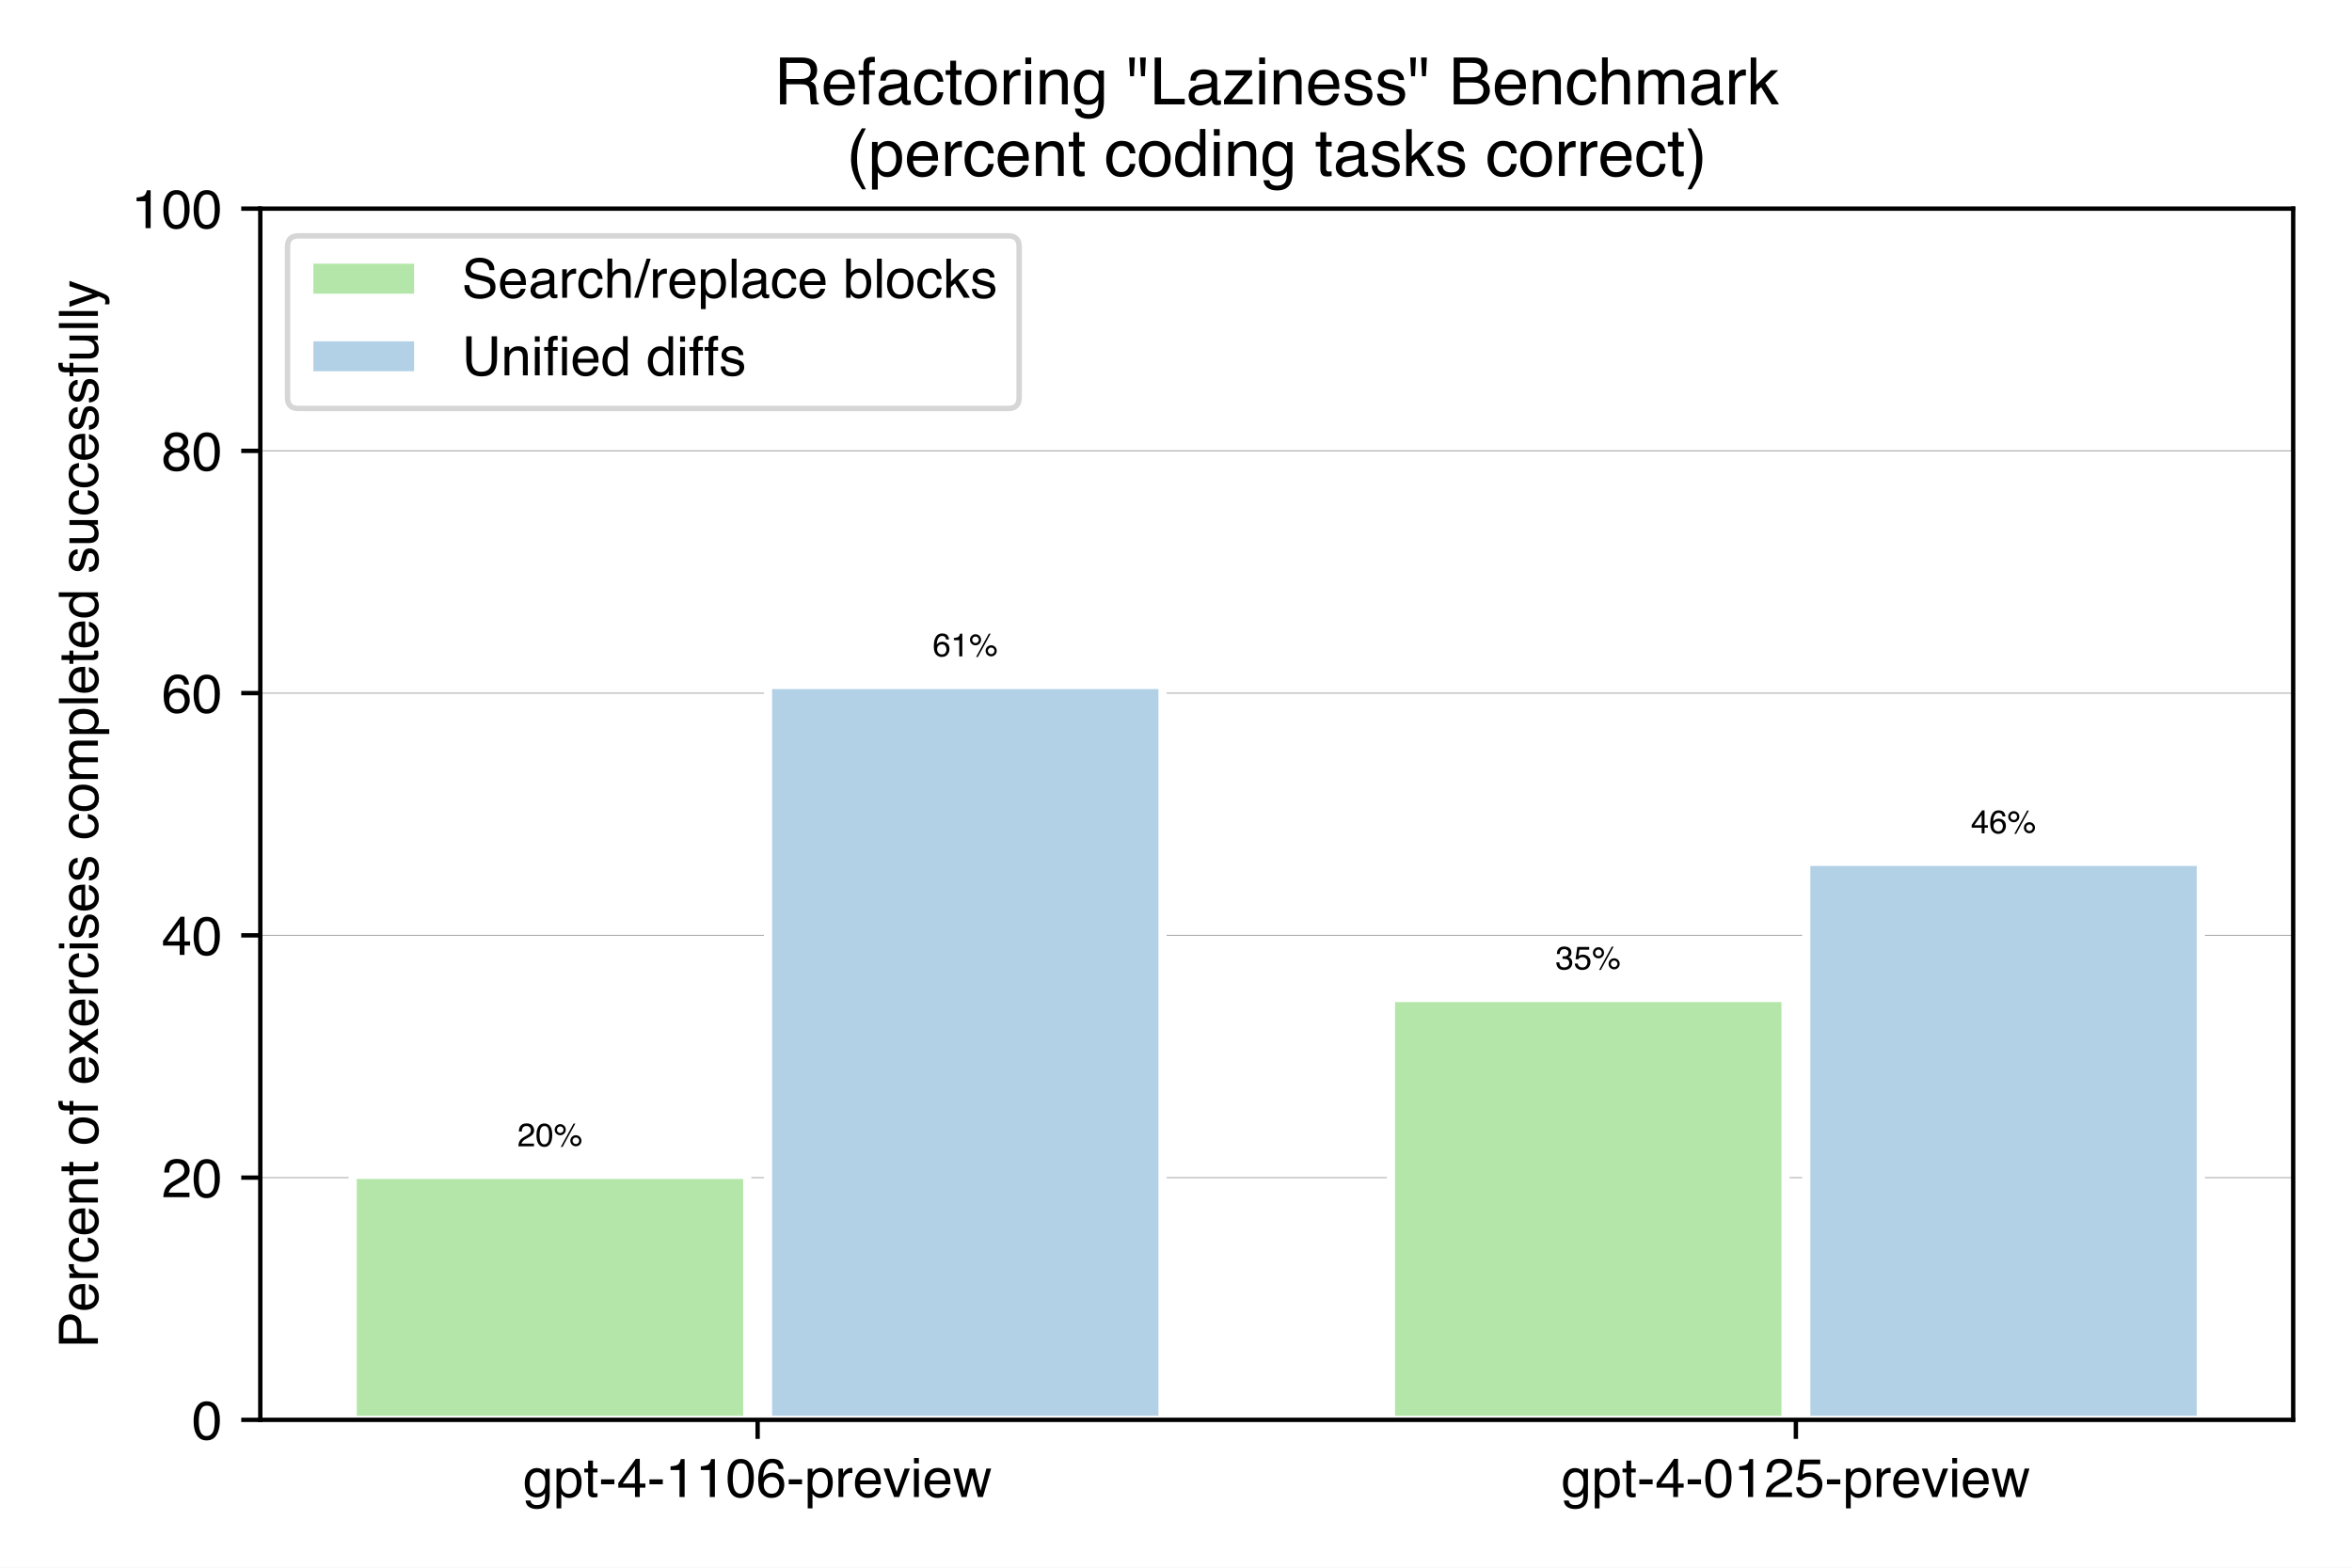
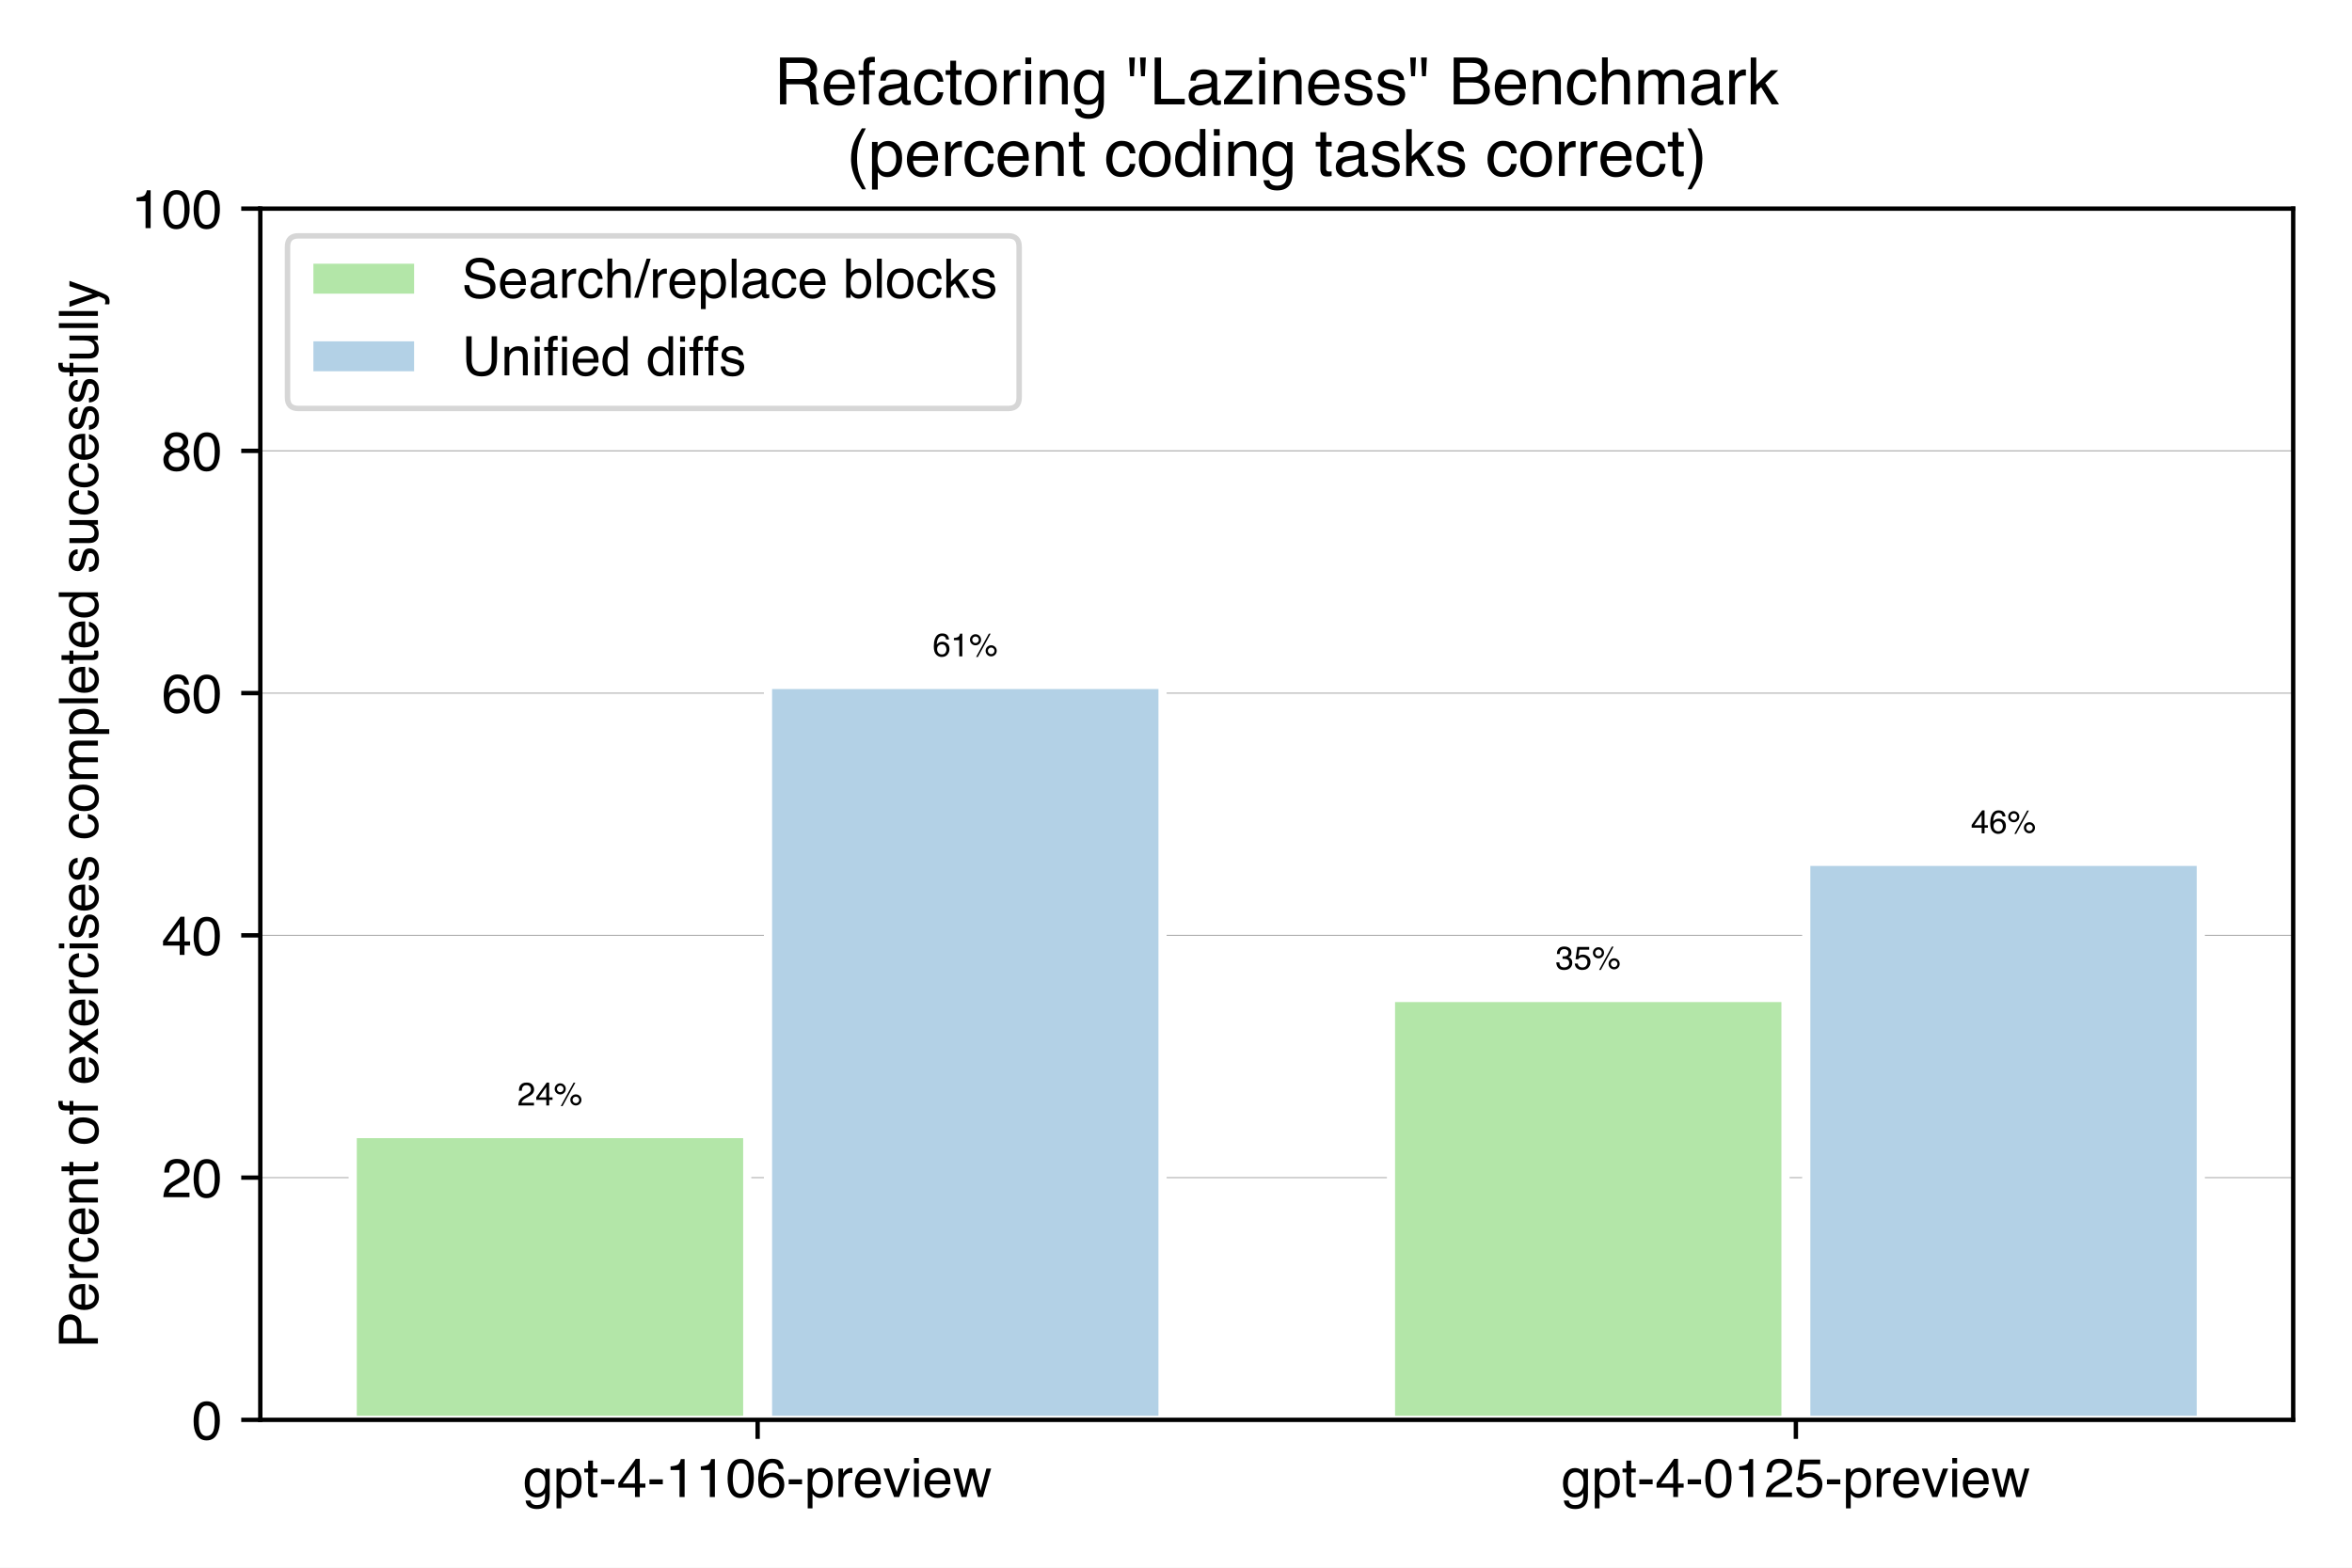
<svg xmlns="http://www.w3.org/2000/svg" xmlns:xlink="http://www.w3.org/1999/xlink" width="432pt" height="288pt" viewBox="0 0 432 288" version="1.1">
  <defs>
    <style type="text/css">*{stroke-linejoin: round; stroke-linecap: butt}</style>
  </defs>
  <g id="figure_1">
    <g id="patch_1">
      <path d="M 0 288  L 432 288  L 432 0  L 0 0  z " style="fill: #ffffff" />
    </g>
    <g id="axes_1">
      <g id="patch_2">
        <path d="M 47.81 260.84  L 421.2 260.84  L 421.2 38.328  L 47.81 38.328  z " style="fill: #ffffff" />
      </g>
      <g id="matplotlib.axis_1">
        <g id="xtick_1">
          <g id="line2d_1">
            <defs>
-               <path id="m8d48428fdd" d="M 0 0  L 0 3.5  " style="stroke: #000000; stroke-width: 0.8" />
+               <path id="m43cb5b0461" d="M 0 0  L 0 3.5  " style="stroke: #000000; stroke-width: 0.8" />
            </defs>
            <g>
-               <use xlink:href="#m8d48428fdd" x="139.155" y="260.84" style="stroke: #000000; stroke-width: 0.8" />
+               <use xlink:href="#m43cb5b0461" x="139.155" y="260.84" style="stroke: #000000; stroke-width: 0.8" />
            </g>
          </g>
          <g id="text_1">
            <g transform="translate(96.08015 275.0134) scale(0.1 -0.1)">
              <defs>
                <path id="Helvetica-67" d="M 1594 3406  Q 1988 3406 2281 3213  Q 2441 3103 2606 2894  L 2606 3316  L 3125 3316  L 3125 272  Q 3125 -366 2938 -734  Q 2588 -1416 1616 -1416  Q 1075 -1416 706 -1173  Q 338 -931 294 -416  L 866 -416  Q 906 -641 1028 -763  Q 1219 -950 1628 -950  Q 2275 -950 2475 -494  Q 2594 -225 2584 466  Q 2416 209 2178 84  Q 1941 -41 1550 -41  Q 1006 -41 598 345  Q 191 731 191 1622  Q 191 2463 602 2934  Q 1013 3406 1594 3406  z M 2606 1688  Q 2606 2309 2350 2609  Q 2094 2909 1697 2909  Q 1103 2909 884 2353  Q 769 2056 769 1575  Q 769 1009 998 714  Q 1228 419 1616 419  Q 2222 419 2469 966  Q 2606 1275 2606 1688  z M 1659 3428  L 1659 3428  z " transform="scale(0.015625)" />
                <path id="Helvetica-70" d="M 1825 378  Q 2219 378 2480 708  Q 2741 1038 2741 1694  Q 2741 2094 2625 2381  Q 2406 2934 1825 2934  Q 1241 2934 1025 2350  Q 909 2038 909 1556  Q 909 1169 1025 897  Q 1244 378 1825 378  z M 369 3331  L 916 3331  L 916 2888  Q 1084 3116 1284 3241  Q 1569 3428 1953 3428  Q 2522 3428 2919 2992  Q 3316 2556 3316 1747  Q 3316 653 2744 184  Q 2381 -113 1900 -113  Q 1522 -113 1266 53  Q 1116 147 931 375  L 931 -1334  L 369 -1334  L 369 3331  z " transform="scale(0.015625)" />
                <path id="Helvetica-74" d="M 525 4281  L 1094 4281  L 1094 3347  L 1628 3347  L 1628 2888  L 1094 2888  L 1094 703  Q 1094 528 1213 469  Q 1278 434 1431 434  Q 1472 434 1519 436  Q 1566 438 1628 444  L 1628 0  Q 1531 -28 1426 -40  Q 1322 -53 1200 -53  Q 806 -53 665 148  Q 525 350 525 672  L 525 2888  L 72 2888  L 72 3347  L 525 3347  L 525 4281  z " transform="scale(0.015625)" />
                <path id="Helvetica-2d" d="M 266 2072  L 1834 2072  L 1834 1494  L 266 1494  L 266 2072  z " transform="scale(0.015625)" />
                <path id="Helvetica-34" d="M 2116 1584  L 2116 3613  L 681 1584  L 2116 1584  z M 2125 0  L 2125 1094  L 163 1094  L 163 1644  L 2213 4488  L 2688 4488  L 2688 1584  L 3347 1584  L 3347 1094  L 2688 1094  L 2688 0  L 2125 0  z " transform="scale(0.015625)" />
                <path id="Helvetica-31" d="M 613 3169  L 613 3600  Q 1222 3659 1462 3798  Q 1703 3938 1822 4456  L 2266 4456  L 2266 0  L 1666 0  L 1666 3169  L 613 3169  z " transform="scale(0.015625)" />
                <path id="Helvetica-30" d="M 1731 4475  Q 2600 4475 2988 3759  Q 3288 3206 3288 2244  Q 3288 1331 3016 734  Q 2622 -122 1728 -122  Q 922 -122 528 578  Q 200 1163 200 2147  Q 200 2909 397 3456  Q 766 4475 1731 4475  z M 1725 391  Q 2163 391 2422 778  Q 2681 1166 2681 2222  Q 2681 2984 2493 3476  Q 2306 3969 1766 3969  Q 1269 3969 1039 3501  Q 809 3034 809 2125  Q 809 1441 956 1025  Q 1181 391 1725 391  z " transform="scale(0.015625)" />
                <path id="Helvetica-36" d="M 1872 4494  Q 2622 4494 2917 4105  Q 3213 3716 3213 3303  L 2656 3303  Q 2606 3569 2497 3719  Q 2294 4000 1881 4000  Q 1409 4000 1131 3564  Q 853 3128 822 2316  Q 1016 2600 1309 2741  Q 1578 2866 1909 2866  Q 2472 2866 2890 2506  Q 3309 2147 3309 1434  Q 3309 825 2912 354  Q 2516 -116 1781 -116  Q 1153 -116 697 361  Q 241 838 241 1966  Q 241 2800 444 3381  Q 834 4494 1872 4494  z M 1831 384  Q 2275 384 2495 682  Q 2716 981 2716 1388  Q 2716 1731 2519 2042  Q 2322 2353 1803 2353  Q 1441 2353 1167 2112  Q 894 1872 894 1388  Q 894 963 1142 673  Q 1391 384 1831 384  z " transform="scale(0.015625)" />
                <path id="Helvetica-72" d="M 428 3347  L 963 3347  L 963 2769  Q 1028 2938 1284 3180  Q 1541 3422 1875 3422  Q 1891 3422 1928 3419  Q 1966 3416 2056 3406  L 2056 2813  Q 2006 2822 1964 2825  Q 1922 2828 1872 2828  Q 1447 2828 1219 2554  Q 991 2281 991 1925  L 991 0  L 428 0  L 428 3347  z " transform="scale(0.015625)" />
                <path id="Helvetica-65" d="M 1806 3422  Q 2163 3422 2497 3255  Q 2831 3088 3006 2822  Q 3175 2569 3231 2231  Q 3281 2000 3281 1494  L 828 1494  Q 844 984 1069 676  Q 1294 369 1766 369  Q 2206 369 2469 659  Q 2619 828 2681 1050  L 3234 1050  Q 3213 866 3089 639  Q 2966 413 2813 269  Q 2556 19 2178 -69  Q 1975 -119 1719 -119  Q 1094 -119 659 336  Q 225 791 225 1609  Q 225 2416 662 2919  Q 1100 3422 1806 3422  z M 2703 1941  Q 2669 2306 2544 2525  Q 2313 2931 1772 2931  Q 1384 2931 1121 2651  Q 859 2372 844 1941  L 2703 1941  z M 1753 3428  L 1753 3428  z " transform="scale(0.015625)" />
                <path id="Helvetica-76" d="M 688 3347  L 1581 622  L 2516 3347  L 3131 3347  L 1869 0  L 1269 0  L 34 3347  L 688 3347  z " transform="scale(0.015625)" />
                <path id="Helvetica-69" d="M 413 3331  L 984 3331  L 984 0  L 413 0  L 413 3331  z M 413 4591  L 984 4591  L 984 3953  L 413 3953  L 413 4591  z " transform="scale(0.015625)" />
                <path id="Helvetica-77" d="M 672 3347  L 1316 709  L 1969 3347  L 2600 3347  L 3256 725  L 3941 3347  L 4503 3347  L 3531 0  L 2947 0  L 2266 2591  L 1606 0  L 1022 0  L 56 3347  L 672 3347  z " transform="scale(0.015625)" />
              </defs>
              <use xlink:href="#Helvetica-67" />
              <use xlink:href="#Helvetica-70" x="55.615" />
              <use xlink:href="#Helvetica-74" x="111.23" />
              <use xlink:href="#Helvetica-2d" x="139.014" />
              <use xlink:href="#Helvetica-34" x="172.314" />
              <use xlink:href="#Helvetica-2d" x="227.93" />
              <use xlink:href="#Helvetica-31" x="261.23" />
              <use xlink:href="#Helvetica-31" x="316.846" />
              <use xlink:href="#Helvetica-30" x="372.461" />
              <use xlink:href="#Helvetica-36" x="428.076" />
              <use xlink:href="#Helvetica-2d" x="483.691" />
              <use xlink:href="#Helvetica-70" x="516.992" />
              <use xlink:href="#Helvetica-72" x="572.607" />
              <use xlink:href="#Helvetica-65" x="605.908" />
              <use xlink:href="#Helvetica-76" x="661.523" />
              <use xlink:href="#Helvetica-69" x="711.523" />
              <use xlink:href="#Helvetica-65" x="733.74" />
              <use xlink:href="#Helvetica-77" x="789.355" />
            </g>
          </g>
        </g>
        <g id="xtick_2">
          <g id="line2d_2">
            <g>
-               <use xlink:href="#m8d48428fdd" x="329.855" y="260.84" style="stroke: #000000; stroke-width: 0.8" />
+               <use xlink:href="#m43cb5b0461" x="329.855" y="260.84" style="stroke: #000000; stroke-width: 0.8" />
            </g>
          </g>
          <g id="text_2">
            <g transform="translate(286.7798 275.0134) scale(0.1 -0.1)">
              <defs>
                <path id="Helvetica-32" d="M 200 0  Q 231 578 439 1006  Q 647 1434 1250 1784  L 1850 2131  Q 2253 2366 2416 2531  Q 2672 2791 2672 3125  Q 2672 3516 2437 3745  Q 2203 3975 1813 3975  Q 1234 3975 1013 3538  Q 894 3303 881 2888  L 309 2888  Q 319 3472 525 3841  Q 891 4491 1816 4491  Q 2584 4491 2939 4075  Q 3294 3659 3294 3150  Q 3294 2613 2916 2231  Q 2697 2009 2131 1694  L 1703 1456  Q 1397 1288 1222 1134  Q 909 863 828 531  L 3272 531  L 3272 0  L 200 0  z " transform="scale(0.015625)" />
                <path id="Helvetica-35" d="M 791 1141  Q 847 659 1238 475  Q 1438 381 1700 381  Q 2200 381 2440 700  Q 2681 1019 2681 1406  Q 2681 1875 2395 2131  Q 2109 2388 1709 2388  Q 1419 2388 1211 2275  Q 1003 2163 856 1963  L 369 1991  L 709 4400  L 3034 4400  L 3034 3856  L 1131 3856  L 941 2613  Q 1097 2731 1238 2791  Q 1488 2894 1816 2894  Q 2431 2894 2859 2497  Q 3288 2100 3288 1491  Q 3288 856 2895 371  Q 2503 -113 1644 -113  Q 1097 -113 676 195  Q 256 503 206 1141  L 791 1141  z " transform="scale(0.015625)" />
              </defs>
              <use xlink:href="#Helvetica-67" />
              <use xlink:href="#Helvetica-70" x="55.615" />
              <use xlink:href="#Helvetica-74" x="111.23" />
              <use xlink:href="#Helvetica-2d" x="139.014" />
              <use xlink:href="#Helvetica-34" x="172.314" />
              <use xlink:href="#Helvetica-2d" x="227.93" />
              <use xlink:href="#Helvetica-30" x="261.23" />
              <use xlink:href="#Helvetica-31" x="316.846" />
              <use xlink:href="#Helvetica-32" x="372.461" />
              <use xlink:href="#Helvetica-35" x="428.076" />
              <use xlink:href="#Helvetica-2d" x="483.691" />
              <use xlink:href="#Helvetica-70" x="516.992" />
              <use xlink:href="#Helvetica-72" x="572.607" />
              <use xlink:href="#Helvetica-65" x="605.908" />
              <use xlink:href="#Helvetica-76" x="661.523" />
              <use xlink:href="#Helvetica-69" x="711.523" />
              <use xlink:href="#Helvetica-65" x="733.74" />
              <use xlink:href="#Helvetica-77" x="789.355" />
            </g>
          </g>
        </g>
      </g>
      <g id="matplotlib.axis_2">
        <g id="ytick_1">
          <g id="line2d_3">
-             <path d="M 47.81 260.84  L 421.2 260.84  " clip-path="url(#p9305c3f243)" style="fill: none; stroke: #b0b0b0; stroke-width: 0.2; stroke-linecap: square" />
+             <path d="M 47.81 260.84  L 421.2 260.84  " clip-path="url(#p49585f7fec)" style="fill: none; stroke: #b0b0b0; stroke-width: 0.2; stroke-linecap: square" />
          </g>
          <g id="line2d_4">
            <defs>
-               <path id="m44078aeac9" d="M 0 0  L -3.5 0  " style="stroke: #000000; stroke-width: 0.8" />
+               <path id="m2564d01116" d="M 0 0  L -3.5 0  " style="stroke: #000000; stroke-width: 0.8" />
            </defs>
            <g>
-               <use xlink:href="#m44078aeac9" x="47.81" y="260.84" style="stroke: #000000; stroke-width: 0.8" />
+               <use xlink:href="#m2564d01116" x="47.81" y="260.84" style="stroke: #000000; stroke-width: 0.8" />
            </g>
          </g>
          <g id="text_3">
            <g transform="translate(35.24906 264.4267) scale(0.1 -0.1)">
              <use xlink:href="#Helvetica-30" />
            </g>
          </g>
        </g>
        <g id="ytick_2">
          <g id="line2d_5">
-             <path d="M 47.81 216.338  L 421.2 216.338  " clip-path="url(#p9305c3f243)" style="fill: none; stroke: #b0b0b0; stroke-width: 0.2; stroke-linecap: square" />
+             <path d="M 47.81 216.338  L 421.2 216.338  " clip-path="url(#p49585f7fec)" style="fill: none; stroke: #b0b0b0; stroke-width: 0.2; stroke-linecap: square" />
          </g>
          <g id="line2d_6">
            <g>
-               <use xlink:href="#m44078aeac9" x="47.81" y="216.338" style="stroke: #000000; stroke-width: 0.8" />
+               <use xlink:href="#m2564d01116" x="47.81" y="216.338" style="stroke: #000000; stroke-width: 0.8" />
            </g>
          </g>
          <g id="text_4">
            <g transform="translate(29.68812 219.9243) scale(0.1 -0.1)">
              <use xlink:href="#Helvetica-32" />
              <use xlink:href="#Helvetica-30" x="55.615" />
            </g>
          </g>
        </g>
        <g id="ytick_3">
          <g id="line2d_7">
-             <path d="M 47.81 171.835  L 421.2 171.835  " clip-path="url(#p9305c3f243)" style="fill: none; stroke: #b0b0b0; stroke-width: 0.2; stroke-linecap: square" />
+             <path d="M 47.81 171.835  L 421.2 171.835  " clip-path="url(#p49585f7fec)" style="fill: none; stroke: #b0b0b0; stroke-width: 0.2; stroke-linecap: square" />
          </g>
          <g id="line2d_8">
            <g>
-               <use xlink:href="#m44078aeac9" x="47.81" y="171.835" style="stroke: #000000; stroke-width: 0.8" />
+               <use xlink:href="#m2564d01116" x="47.81" y="171.835" style="stroke: #000000; stroke-width: 0.8" />
            </g>
          </g>
          <g id="text_5">
            <g transform="translate(29.68812 175.4219) scale(0.1 -0.1)">
              <use xlink:href="#Helvetica-34" />
              <use xlink:href="#Helvetica-30" x="55.615" />
            </g>
          </g>
        </g>
        <g id="ytick_4">
          <g id="line2d_9">
-             <path d="M 47.81 127.333  L 421.2 127.333  " clip-path="url(#p9305c3f243)" style="fill: none; stroke: #b0b0b0; stroke-width: 0.2; stroke-linecap: square" />
+             <path d="M 47.81 127.333  L 421.2 127.333  " clip-path="url(#p49585f7fec)" style="fill: none; stroke: #b0b0b0; stroke-width: 0.2; stroke-linecap: square" />
          </g>
          <g id="line2d_10">
            <g>
-               <use xlink:href="#m44078aeac9" x="47.81" y="127.333" style="stroke: #000000; stroke-width: 0.8" />
+               <use xlink:href="#m2564d01116" x="47.81" y="127.333" style="stroke: #000000; stroke-width: 0.8" />
            </g>
          </g>
          <g id="text_6">
            <g transform="translate(29.68812 130.9195) scale(0.1 -0.1)">
              <use xlink:href="#Helvetica-36" />
              <use xlink:href="#Helvetica-30" x="55.615" />
            </g>
          </g>
        </g>
        <g id="ytick_5">
          <g id="line2d_11">
-             <path d="M 47.81 82.83  L 421.2 82.83  " clip-path="url(#p9305c3f243)" style="fill: none; stroke: #b0b0b0; stroke-width: 0.2; stroke-linecap: square" />
+             <path d="M 47.81 82.83  L 421.2 82.83  " clip-path="url(#p49585f7fec)" style="fill: none; stroke: #b0b0b0; stroke-width: 0.2; stroke-linecap: square" />
          </g>
          <g id="line2d_12">
            <g>
-               <use xlink:href="#m44078aeac9" x="47.81" y="82.83" style="stroke: #000000; stroke-width: 0.8" />
+               <use xlink:href="#m2564d01116" x="47.81" y="82.83" style="stroke: #000000; stroke-width: 0.8" />
            </g>
          </g>
          <g id="text_7">
            <g transform="translate(29.68812 86.41712) scale(0.1 -0.1)">
              <defs>
                <path id="Helvetica-38" d="M 1741 2600  Q 2113 2600 2322 2808  Q 2531 3016 2531 3303  Q 2531 3553 2331 3762  Q 2131 3972 1722 3972  Q 1316 3972 1134 3762  Q 953 3553 953 3272  Q 953 2956 1187 2778  Q 1422 2600 1741 2600  z M 1775 384  Q 2166 384 2423 595  Q 2681 806 2681 1225  Q 2681 1659 2415 1884  Q 2150 2109 1734 2109  Q 1331 2109 1076 1879  Q 822 1650 822 1244  Q 822 894 1055 639  Q 1288 384 1775 384  z M 975 2384  Q 741 2484 609 2619  Q 363 2869 363 3269  Q 363 3769 725 4128  Q 1088 4488 1753 4488  Q 2397 4488 2762 4148  Q 3128 3809 3128 3356  Q 3128 2938 2916 2678  Q 2797 2531 2547 2391  Q 2825 2263 2984 2097  Q 3281 1784 3281 1284  Q 3281 694 2884 283  Q 2488 -128 1763 -128  Q 1109 -128 657 226  Q 206 581 206 1256  Q 206 1653 400 1942  Q 594 2231 975 2384  z " transform="scale(0.015625)" />
              </defs>
              <use xlink:href="#Helvetica-38" />
              <use xlink:href="#Helvetica-30" x="55.615" />
            </g>
          </g>
        </g>
        <g id="ytick_6">
          <g id="line2d_13">
-             <path d="M 47.81 38.328  L 421.2 38.328  " clip-path="url(#p9305c3f243)" style="fill: none; stroke: #b0b0b0; stroke-width: 0.2; stroke-linecap: square" />
+             <path d="M 47.81 38.328  L 421.2 38.328  " clip-path="url(#p49585f7fec)" style="fill: none; stroke: #b0b0b0; stroke-width: 0.2; stroke-linecap: square" />
          </g>
          <g id="line2d_14">
            <g>
-               <use xlink:href="#m44078aeac9" x="47.81" y="38.328" style="stroke: #000000; stroke-width: 0.8" />
+               <use xlink:href="#m2564d01116" x="47.81" y="38.328" style="stroke: #000000; stroke-width: 0.8" />
            </g>
          </g>
          <g id="text_8">
            <g transform="translate(24.12719 41.91472) scale(0.1 -0.1)">
              <use xlink:href="#Helvetica-31" />
              <use xlink:href="#Helvetica-30" x="55.615" />
              <use xlink:href="#Helvetica-30" x="111.23" />
            </g>
          </g>
        </g>
        <g id="text_9">
          <g transform="translate(17.98344 247.677) rotate(-90) scale(0.1 -0.1)">
            <defs>
              <path id="Helvetica-50" d="M 547 4591  L 2613 4591  Q 3225 4591 3600 4245  Q 3975 3900 3975 3275  Q 3975 2738 3640 2339  Q 3306 1941 2613 1941  L 1169 1941  L 1169 0  L 547 0  L 547 4591  z M 3347 3272  Q 3347 3778 2972 3959  Q 2766 4056 2406 4056  L 1169 4056  L 1169 2466  L 2406 2466  Q 2825 2466 3086 2644  Q 3347 2822 3347 3272  z " transform="scale(0.015625)" />
              <path id="Helvetica-63" d="M 1703 3444  Q 2269 3444 2623 3169  Q 2978 2894 3050 2222  L 2503 2222  Q 2453 2531 2275 2736  Q 2097 2941 1703 2941  Q 1166 2941 934 2416  Q 784 2075 784 1575  Q 784 1072 996 728  Q 1209 384 1666 384  Q 2016 384 2220 598  Q 2425 813 2503 1184  L 3050 1184  Q 2956 519 2581 211  Q 2206 -97 1622 -97  Q 966 -97 575 383  Q 184 863 184 1581  Q 184 2463 612 2953  Q 1041 3444 1703 3444  z M 1616 3428  L 1616 3428  z " transform="scale(0.015625)" />
              <path id="Helvetica-6e" d="M 413 3347  L 947 3347  L 947 2872  Q 1184 3166 1450 3294  Q 1716 3422 2041 3422  Q 2753 3422 3003 2925  Q 3141 2653 3141 2147  L 3141 0  L 2569 0  L 2569 2109  Q 2569 2416 2478 2603  Q 2328 2916 1934 2916  Q 1734 2916 1606 2875  Q 1375 2806 1200 2600  Q 1059 2434 1017 2257  Q 975 2081 975 1753  L 975 0  L 413 0  L 413 3347  z M 1734 3428  L 1734 3428  z " transform="scale(0.015625)" />
              <path id="Helvetica-20" transform="scale(0.015625)" />
              <path id="Helvetica-6f" d="M 1741 363  Q 2300 363 2508 786  Q 2716 1209 2716 1728  Q 2716 2197 2566 2491  Q 2328 2953 1747 2953  Q 1231 2953 997 2559  Q 763 2166 763 1609  Q 763 1075 997 719  Q 1231 363 1741 363  z M 1763 3444  Q 2409 3444 2856 3012  Q 3303 2581 3303 1744  Q 3303 934 2909 406  Q 2516 -122 1688 -122  Q 997 -122 590 345  Q 184 813 184 1600  Q 184 2444 612 2944  Q 1041 3444 1763 3444  z M 1744 3428  L 1744 3428  z " transform="scale(0.015625)" />
              <path id="Helvetica-66" d="M 553 3856  Q 566 4206 675 4369  Q 872 4656 1434 4656  Q 1488 4656 1544 4653  Q 1600 4650 1672 4644  L 1672 4131  Q 1584 4138 1545 4139  Q 1506 4141 1472 4141  Q 1216 4141 1166 4008  Q 1116 3875 1116 3331  L 1672 3331  L 1672 2888  L 1109 2888  L 1109 0  L 553 0  L 553 2888  L 88 2888  L 88 3331  L 553 3331  L 553 3856  z " transform="scale(0.015625)" />
              <path id="Helvetica-78" d="M 94 3347  L 822 3347  L 1591 2169  L 2369 3347  L 3053 3331  L 1925 1716  L 3103 0  L 2384 0  L 1553 1256  L 747 0  L 34 0  L 1213 1716  L 94 3347  z " transform="scale(0.015625)" />
              <path id="Helvetica-73" d="M 747 1050  Q 772 769 888 619  Q 1100 347 1625 347  Q 1938 347 2175 483  Q 2413 619 2413 903  Q 2413 1119 2222 1231  Q 2100 1300 1741 1391  L 1294 1503  Q 866 1609 663 1741  Q 300 1969 300 2372  Q 300 2847 642 3140  Q 984 3434 1563 3434  Q 2319 3434 2653 2991  Q 2863 2709 2856 2384  L 2325 2384  Q 2309 2575 2191 2731  Q 1997 2953 1519 2953  Q 1200 2953 1036 2831  Q 872 2709 872 2509  Q 872 2291 1088 2159  Q 1213 2081 1456 2022  L 1828 1931  Q 2434 1784 2641 1647  Q 2969 1431 2969 969  Q 2969 522 2630 197  Q 2291 -128 1597 -128  Q 850 -128 539 211  Q 228 550 206 1050  L 747 1050  z M 1578 3428  L 1578 3428  z " transform="scale(0.015625)" />
              <path id="Helvetica-6d" d="M 413 3347  L 969 3347  L 969 2872  Q 1169 3119 1331 3231  Q 1609 3422 1963 3422  Q 2363 3422 2606 3225  Q 2744 3113 2856 2894  Q 3044 3163 3297 3292  Q 3550 3422 3866 3422  Q 4541 3422 4784 2934  Q 4916 2672 4916 2228  L 4916 0  L 4331 0  L 4331 2325  Q 4331 2659 4164 2784  Q 3997 2909 3756 2909  Q 3425 2909 3186 2687  Q 2947 2466 2947 1947  L 2947 0  L 2375 0  L 2375 2184  Q 2375 2525 2294 2681  Q 2166 2916 1816 2916  Q 1497 2916 1236 2669  Q 975 2422 975 1775  L 975 0  L 413 0  L 413 3347  z " transform="scale(0.015625)" />
              <path id="Helvetica-6c" d="M 428 4591  L 991 4591  L 991 0  L 428 0  L 428 4591  z " transform="scale(0.015625)" />
              <path id="Helvetica-64" d="M 769 1634  Q 769 1097 997 734  Q 1225 372 1728 372  Q 2119 372 2370 708  Q 2622 1044 2622 1672  Q 2622 2306 2362 2611  Q 2103 2916 1722 2916  Q 1297 2916 1033 2591  Q 769 2266 769 1634  z M 1616 3406  Q 2000 3406 2259 3244  Q 2409 3150 2600 2916  L 2600 4606  L 3141 4606  L 3141 0  L 2634 0  L 2634 466  Q 2438 156 2169 18  Q 1900 -119 1553 -119  Q 994 -119 584 351  Q 175 822 175 1603  Q 175 2334 548 2870  Q 922 3406 1616 3406  z " transform="scale(0.015625)" />
              <path id="Helvetica-75" d="M 975 3347  L 975 1125  Q 975 869 1056 706  Q 1206 406 1616 406  Q 2203 406 2416 931  Q 2531 1213 2531 1703  L 2531 3347  L 3094 3347  L 3094 0  L 2563 0  L 2569 494  Q 2459 303 2297 172  Q 1975 -91 1516 -91  Q 800 -91 541 388  Q 400 644 400 1072  L 400 3347  L 975 3347  z M 1747 3428  L 1747 3428  z " transform="scale(0.015625)" />
              <path id="Helvetica-79" d="M 2503 3347  L 3125 3347  Q 3006 3025 2597 1878  Q 2291 1016 2084 472  Q 1597 -809 1397 -1090  Q 1197 -1372 709 -1372  Q 591 -1372 527 -1362  Q 463 -1353 369 -1328  L 369 -816  Q 516 -856 581 -865  Q 647 -875 697 -875  Q 853 -875 926 -823  Q 1000 -772 1050 -697  Q 1066 -672 1162 -440  Q 1259 -209 1303 -97  L 66 3347  L 703 3347  L 1600 622  L 2503 3347  z M 1597 3428  L 1597 3428  z " transform="scale(0.015625)" />
            </defs>
            <use xlink:href="#Helvetica-50" />
            <use xlink:href="#Helvetica-65" x="66.699" />
            <use xlink:href="#Helvetica-72" x="122.314" />
            <use xlink:href="#Helvetica-63" x="155.615" />
            <use xlink:href="#Helvetica-65" x="205.615" />
            <use xlink:href="#Helvetica-6e" x="261.23" />
            <use xlink:href="#Helvetica-74" x="316.846" />
            <use xlink:href="#Helvetica-20" x="344.629" />
            <use xlink:href="#Helvetica-6f" x="372.412" />
            <use xlink:href="#Helvetica-66" x="428.027" />
            <use xlink:href="#Helvetica-20" x="455.811" />
            <use xlink:href="#Helvetica-65" x="483.594" />
            <use xlink:href="#Helvetica-78" x="539.209" />
            <use xlink:href="#Helvetica-65" x="589.209" />
            <use xlink:href="#Helvetica-72" x="644.824" />
            <use xlink:href="#Helvetica-63" x="678.125" />
            <use xlink:href="#Helvetica-69" x="728.125" />
            <use xlink:href="#Helvetica-73" x="750.342" />
            <use xlink:href="#Helvetica-65" x="800.342" />
            <use xlink:href="#Helvetica-73" x="855.957" />
            <use xlink:href="#Helvetica-20" x="905.957" />
            <use xlink:href="#Helvetica-63" x="933.74" />
            <use xlink:href="#Helvetica-6f" x="983.74" />
            <use xlink:href="#Helvetica-6d" x="1039.355" />
            <use xlink:href="#Helvetica-70" x="1122.656" />
            <use xlink:href="#Helvetica-6c" x="1178.271" />
            <use xlink:href="#Helvetica-65" x="1200.488" />
            <use xlink:href="#Helvetica-74" x="1256.104" />
            <use xlink:href="#Helvetica-65" x="1283.887" />
            <use xlink:href="#Helvetica-64" x="1339.502" />
            <use xlink:href="#Helvetica-20" x="1395.117" />
            <use xlink:href="#Helvetica-73" x="1422.9" />
            <use xlink:href="#Helvetica-75" x="1472.9" />
            <use xlink:href="#Helvetica-63" x="1528.516" />
            <use xlink:href="#Helvetica-63" x="1578.516" />
            <use xlink:href="#Helvetica-65" x="1628.516" />
            <use xlink:href="#Helvetica-73" x="1684.131" />
            <use xlink:href="#Helvetica-73" x="1734.131" />
            <use xlink:href="#Helvetica-66" x="1784.131" />
            <use xlink:href="#Helvetica-75" x="1811.914" />
            <use xlink:href="#Helvetica-6c" x="1867.529" />
            <use xlink:href="#Helvetica-6c" x="1889.746" />
            <use xlink:href="#Helvetica-79" x="1911.963" />
          </g>
        </g>
      </g>
      <g id="patch_3">
-         <path d="M 64.782 260.84  L 137.248 260.84  L 137.248 215.838  L 64.782 215.838  z " clip-path="url(#p9305c3f243)" style="fill: #b3e6a8; stroke: #ffffff; stroke-width: 1.5; stroke-linejoin: miter" />
+         <path d="M 64.782 260.84  L 137.248 260.84  L 137.248 208.337  L 64.782 208.337  z " clip-path="url(#p49585f7fec)" style="fill: #b3e6a8; stroke: #ffffff; stroke-width: 1.5; stroke-linejoin: miter" />
      </g>
      <g id="patch_4">
-         <path d="M 255.482 260.84  L 327.948 260.84  L 327.948 183.336  L 255.482 183.336  z " clip-path="url(#p9305c3f243)" style="fill: #b3e6a8; stroke: #ffffff; stroke-width: 1.5; stroke-linejoin: miter" />
+         <path d="M 255.482 260.84  L 327.948 260.84  L 327.948 183.336  L 255.482 183.336  z " clip-path="url(#p49585f7fec)" style="fill: #b3e6a8; stroke: #ffffff; stroke-width: 1.5; stroke-linejoin: miter" />
      </g>
      <g id="patch_5">
-         <path d="M 141.062 260.84  L 213.528 260.84  L 213.528 125.833  L 141.062 125.833  z " clip-path="url(#p9305c3f243)" style="fill: #b3d1e6; stroke: #ffffff; stroke-width: 1.5; stroke-linejoin: miter" />
+         <path d="M 141.062 260.84  L 213.528 260.84  L 213.528 125.833  L 141.062 125.833  z " clip-path="url(#p49585f7fec)" style="fill: #b3d1e6; stroke: #ffffff; stroke-width: 1.5; stroke-linejoin: miter" />
      </g>
      <g id="patch_6">
-         <path d="M 331.762 260.84  L 404.228 260.84  L 404.228 158.334  L 331.762 158.334  z " clip-path="url(#p9305c3f243)" style="fill: #b3d1e6; stroke: #ffffff; stroke-width: 1.5; stroke-linejoin: miter" />
+         <path d="M 331.762 260.84  L 404.228 260.84  L 404.228 158.334  L 331.762 158.334  z " clip-path="url(#p49585f7fec)" style="fill: #b3d1e6; stroke: #ffffff; stroke-width: 1.5; stroke-linejoin: miter" />
      </g>
      <g id="patch_7">
        <path d="M 47.81 260.84  L 47.81 38.328  " style="fill: none; stroke: #000000; stroke-width: 0.8; stroke-linejoin: miter; stroke-linecap: square" />
      </g>
      <g id="patch_8">
        <path d="M 421.2 260.84  L 421.2 38.328  " style="fill: none; stroke: #000000; stroke-width: 0.8; stroke-linejoin: miter; stroke-linecap: square" />
      </g>
      <g id="patch_9">
        <path d="M 47.81 260.84  L 421.2 260.84  " style="fill: none; stroke: #000000; stroke-width: 0.8; stroke-linejoin: miter; stroke-linecap: square" />
      </g>
      <g id="patch_10">
        <path d="M 47.81 38.328  L 421.2 38.328  " style="fill: none; stroke: #000000; stroke-width: 0.8; stroke-linejoin: miter; stroke-linecap: square" />
      </g>
      <g id="text_10">
-         <g transform="translate(95.011 210.5869) scale(0.06 -0.06)">
+         <g transform="translate(95.011 203.0865) scale(0.06 -0.06)">
          <defs>
            <path id="Helvetica-25" d="M 4363 2175  Q 4813 2175 5131 1856  Q 5450 1538 5450 1088  Q 5450 638 5131 319  Q 4813 0 4363 0  Q 3909 0 3590 319  Q 3272 638 3272 1088  Q 3272 1538 3590 1856  Q 3909 2175 4363 2175  z M 3909 4456  L 4256 4456  L 1753 -119  L 1406 -119  L 3909 4456  z M 1294 2606  Q 1563 2606 1752 2795  Q 1941 2984 1941 3250  Q 1941 3516 1752 3705  Q 1563 3894 1294 3894  Q 1028 3894 839 3706  Q 650 3519 650 3250  Q 650 2984 839 2795  Q 1028 2606 1294 2606  z M 1294 4341  Q 1747 4341 2065 4020  Q 2384 3700 2384 3250  Q 2384 2800 2065 2481  Q 1747 2163 1294 2163  Q 844 2163 525 2481  Q 206 2800 206 3250  Q 206 3700 525 4020  Q 844 4341 1294 4341  z M 4363 444  Q 4628 444 4817 633  Q 5006 822 5006 1088  Q 5006 1353 4817 1542  Q 4628 1731 4363 1731  Q 4094 1731 3905 1542  Q 3716 1353 3716 1088  Q 3716 822 3905 633  Q 4094 444 4363 444  z " transform="scale(0.015625)" />
          </defs>
          <use xlink:href="#Helvetica-32" />
-           <use xlink:href="#Helvetica-30" x="55.615" />
+           <use xlink:href="#Helvetica-34" x="55.615" />
          <use xlink:href="#Helvetica-25" x="111.23" />
        </g>
      </g>
      <g id="text_11">
        <g transform="translate(285.7107 178.0852) scale(0.06 -0.06)">
          <defs>
            <path id="Helvetica-33" d="M 1663 -122  Q 869 -122 511 314  Q 153 750 153 1375  L 741 1375  Q 778 941 903 744  Q 1122 391 1694 391  Q 2138 391 2406 628  Q 2675 866 2675 1241  Q 2675 1703 2392 1887  Q 2109 2072 1606 2072  Q 1550 2072 1492 2070  Q 1434 2069 1375 2066  L 1375 2563  Q 1463 2553 1522 2550  Q 1581 2547 1650 2547  Q 1966 2547 2169 2647  Q 2525 2822 2525 3272  Q 2525 3606 2287 3787  Q 2050 3969 1734 3969  Q 1172 3969 956 3594  Q 838 3388 822 3006  L 266 3006  Q 266 3506 466 3856  Q 809 4481 1675 4481  Q 2359 4481 2734 4176  Q 3109 3872 3109 3294  Q 3109 2881 2888 2625  Q 2750 2466 2531 2375  Q 2884 2278 3082 2001  Q 3281 1725 3281 1325  Q 3281 684 2859 281  Q 2438 -122 1663 -122  z " transform="scale(0.015625)" />
          </defs>
          <use xlink:href="#Helvetica-33" />
          <use xlink:href="#Helvetica-35" x="55.615" />
          <use xlink:href="#Helvetica-25" x="111.23" />
        </g>
      </g>
      <g id="text_12">
        <g transform="translate(171.2909 120.5821) scale(0.06 -0.06)">
          <use xlink:href="#Helvetica-36" />
          <use xlink:href="#Helvetica-31" x="55.615" />
          <use xlink:href="#Helvetica-25" x="111.23" />
        </g>
      </g>
      <g id="text_13">
        <g transform="translate(361.9906 153.0838) scale(0.06 -0.06)">
          <use xlink:href="#Helvetica-34" />
          <use xlink:href="#Helvetica-36" x="55.615" />
          <use xlink:href="#Helvetica-25" x="111.23" />
        </g>
      </g>
      <g id="text_14">
        <g transform="translate(142.2072 19.1745) scale(0.12 -0.12)">
          <defs>
            <path id="Helvetica-52" d="M 2622 2488  Q 3059 2488 3314 2663  Q 3569 2838 3569 3294  Q 3569 3784 3213 3963  Q 3022 4056 2703 4056  L 1184 4056  L 1184 2488  L 2622 2488  z M 563 4591  L 2688 4591  Q 3213 4591 3553 4438  Q 4200 4144 4200 3353  Q 4200 2941 4029 2678  Q 3859 2416 3553 2256  Q 3822 2147 3958 1969  Q 4094 1791 4109 1391  L 4131 775  Q 4141 513 4175 384  Q 4231 166 4375 103  L 4375 0  L 3613 0  Q 3581 59 3562 153  Q 3544 247 3531 516  L 3494 1281  Q 3472 1731 3159 1884  Q 2981 1969 2600 1969  L 1184 1969  L 1184 0  L 563 0  L 563 4591  z " transform="scale(0.015625)" />
            <path id="Helvetica-61" d="M 844 891  Q 844 647 1022 506  Q 1200 366 1444 366  Q 1741 366 2019 503  Q 2488 731 2488 1250  L 2488 1703  Q 2384 1638 2221 1594  Q 2059 1550 1903 1531  L 1563 1488  Q 1256 1447 1103 1359  Q 844 1213 844 891  z M 2206 2028  Q 2400 2053 2466 2191  Q 2503 2266 2503 2406  Q 2503 2694 2298 2823  Q 2094 2953 1713 2953  Q 1272 2953 1088 2716  Q 984 2584 953 2325  L 428 2325  Q 444 2944 830 3186  Q 1216 3428 1725 3428  Q 2316 3428 2684 3203  Q 3050 2978 3050 2503  L 3050 575  Q 3050 488 3086 434  Q 3122 381 3238 381  Q 3275 381 3322 386  Q 3369 391 3422 400  L 3422 -16  Q 3291 -53 3222 -62  Q 3153 -72 3034 -72  Q 2744 -72 2613 134  Q 2544 244 2516 444  Q 2344 219 2022 53  Q 1700 -113 1313 -113  Q 847 -113 551 170  Q 256 453 256 878  Q 256 1344 547 1600  Q 838 1856 1309 1916  L 2206 2028  z M 1741 3428  L 1741 3428  z " transform="scale(0.015625)" />
            <path id="Helvetica-22" d="M 1894 4591  L 1800 2753  L 1422 2753  L 1325 4591  L 1894 4591  z M 822 4591  L 731 2753  L 353 2753  L 256 4591  L 822 4591  z " transform="scale(0.015625)" />
            <path id="Helvetica-4c" d="M 488 4591  L 1109 4591  L 1109 547  L 3434 547  L 3434 0  L 488 0  L 488 4591  z " transform="scale(0.015625)" />
            <path id="Helvetica-7a" d="M 163 444  L 2147 2844  L 309 2844  L 309 3347  L 2903 3347  L 2903 2888  L 931 503  L 2963 503  L 2963 0  L 163 0  L 163 444  z M 1609 3428  L 1609 3428  z " transform="scale(0.015625)" />
            <path id="Helvetica-42" d="M 2213 2650  Q 2606 2650 2825 2759  Q 3169 2931 3169 3378  Q 3169 3828 2803 3984  Q 2597 4072 2191 4072  L 1081 4072  L 1081 2650  L 2213 2650  z M 2422 531  Q 2994 531 3238 863  Q 3391 1072 3391 1369  Q 3391 1869 2944 2050  Q 2706 2147 2316 2147  L 1081 2147  L 1081 531  L 2422 531  z M 472 4591  L 2444 4591  Q 3250 4591 3591 4109  Q 3791 3825 3791 3453  Q 3791 3019 3544 2741  Q 3416 2594 3175 2472  Q 3528 2338 3703 2169  Q 4013 1869 4013 1341  Q 4013 897 3734 538  Q 3319 0 2413 0  L 472 0  L 472 4591  z " transform="scale(0.015625)" />
            <path id="Helvetica-68" d="M 413 4606  L 975 4606  L 975 2894  Q 1175 3147 1334 3250  Q 1606 3428 2013 3428  Q 2741 3428 3000 2919  Q 3141 2641 3141 2147  L 3141 0  L 2563 0  L 2563 2109  Q 2563 2478 2469 2650  Q 2316 2925 1894 2925  Q 1544 2925 1259 2684  Q 975 2444 975 1775  L 975 0  L 413 0  L 413 4606  z " transform="scale(0.015625)" />
            <path id="Helvetica-6b" d="M 400 4591  L 941 4591  L 941 1925  L 2384 3347  L 3103 3347  L 1822 2094  L 3175 0  L 2456 0  L 1413 1688  L 941 1256  L 941 0  L 400 0  L 400 4591  z " transform="scale(0.015625)" />
          </defs>
          <use xlink:href="#Helvetica-52" />
          <use xlink:href="#Helvetica-65" x="72.217" />
          <use xlink:href="#Helvetica-66" x="127.832" />
          <use xlink:href="#Helvetica-61" x="155.615" />
          <use xlink:href="#Helvetica-63" x="211.23" />
          <use xlink:href="#Helvetica-74" x="261.23" />
          <use xlink:href="#Helvetica-6f" x="289.014" />
          <use xlink:href="#Helvetica-72" x="344.629" />
          <use xlink:href="#Helvetica-69" x="377.93" />
          <use xlink:href="#Helvetica-6e" x="400.146" />
          <use xlink:href="#Helvetica-67" x="455.762" />
          <use xlink:href="#Helvetica-20" x="511.377" />
          <use xlink:href="#Helvetica-22" x="539.16" />
          <use xlink:href="#Helvetica-4c" x="574.658" />
          <use xlink:href="#Helvetica-61" x="630.273" />
          <use xlink:href="#Helvetica-7a" x="685.889" />
          <use xlink:href="#Helvetica-69" x="735.889" />
          <use xlink:href="#Helvetica-6e" x="758.105" />
          <use xlink:href="#Helvetica-65" x="813.721" />
          <use xlink:href="#Helvetica-73" x="869.336" />
          <use xlink:href="#Helvetica-73" x="919.336" />
          <use xlink:href="#Helvetica-22" x="969.336" />
          <use xlink:href="#Helvetica-20" x="1004.834" />
          <use xlink:href="#Helvetica-42" x="1032.617" />
          <use xlink:href="#Helvetica-65" x="1099.316" />
          <use xlink:href="#Helvetica-6e" x="1154.932" />
          <use xlink:href="#Helvetica-63" x="1210.547" />
          <use xlink:href="#Helvetica-68" x="1260.547" />
          <use xlink:href="#Helvetica-6d" x="1316.162" />
          <use xlink:href="#Helvetica-61" x="1399.463" />
          <use xlink:href="#Helvetica-72" x="1455.078" />
          <use xlink:href="#Helvetica-6b" x="1488.379" />
        </g>
        <g transform="translate(155.4794 32.328) scale(0.12 -0.12)">
          <defs>
            <path id="Helvetica-28" d="M 1894 4666  Q 1403 3713 1256 3263  Q 1034 2578 1034 1681  Q 1034 775 1288 25  Q 1444 -438 1903 -1306  L 1525 -1306  Q 1069 -594 959 -397  Q 850 -200 722 138  Q 547 600 478 1125  Q 444 1397 444 1644  Q 444 2569 734 3291  Q 919 3750 1503 4666  L 1894 4666  z " transform="scale(0.015625)" />
            <path id="Helvetica-29" d="M 222 -1306  Q 719 -338 863 106  Q 1081 778 1081 1681  Q 1081 2584 828 3334  Q 672 3797 213 4666  L 591 4666  Q 1072 3897 1173 3717  Q 1275 3538 1394 3222  Q 1544 2831 1608 2450  Q 1672 2069 1672 1716  Q 1672 791 1378 66  Q 1194 -400 613 -1306  L 222 -1306  z " transform="scale(0.015625)" />
          </defs>
          <use xlink:href="#Helvetica-28" />
          <use xlink:href="#Helvetica-70" x="33.301" />
          <use xlink:href="#Helvetica-65" x="88.916" />
          <use xlink:href="#Helvetica-72" x="144.531" />
          <use xlink:href="#Helvetica-63" x="177.832" />
          <use xlink:href="#Helvetica-65" x="227.832" />
          <use xlink:href="#Helvetica-6e" x="283.447" />
          <use xlink:href="#Helvetica-74" x="339.062" />
          <use xlink:href="#Helvetica-20" x="366.846" />
          <use xlink:href="#Helvetica-63" x="394.629" />
          <use xlink:href="#Helvetica-6f" x="444.629" />
          <use xlink:href="#Helvetica-64" x="500.244" />
          <use xlink:href="#Helvetica-69" x="555.859" />
          <use xlink:href="#Helvetica-6e" x="578.076" />
          <use xlink:href="#Helvetica-67" x="633.691" />
          <use xlink:href="#Helvetica-20" x="689.307" />
          <use xlink:href="#Helvetica-74" x="717.09" />
          <use xlink:href="#Helvetica-61" x="744.873" />
          <use xlink:href="#Helvetica-73" x="800.488" />
          <use xlink:href="#Helvetica-6b" x="850.488" />
          <use xlink:href="#Helvetica-73" x="900.488" />
          <use xlink:href="#Helvetica-20" x="950.488" />
          <use xlink:href="#Helvetica-63" x="978.271" />
          <use xlink:href="#Helvetica-6f" x="1028.271" />
          <use xlink:href="#Helvetica-72" x="1083.887" />
          <use xlink:href="#Helvetica-72" x="1117.188" />
          <use xlink:href="#Helvetica-65" x="1150.488" />
          <use xlink:href="#Helvetica-63" x="1206.104" />
          <use xlink:href="#Helvetica-74" x="1256.104" />
          <use xlink:href="#Helvetica-29" x="1283.887" />
        </g>
      </g>
      <g id="legend_1">
        <g id="patch_11">
          <path d="M 54.81 75.039  L 185.188 75.039  Q 187.188 75.039 187.188 73.039  L 187.188 45.328  Q 187.188 43.328 185.188 43.328  L 54.81 43.328  Q 52.81 43.328 52.81 45.328  L 52.81 73.039  Q 52.81 75.039 54.81 75.039  z " style="fill: #ffffff; opacity: 0.8; stroke: #cccccc; stroke-linejoin: miter" />
        </g>
        <g id="patch_12">
          <path d="M 56.81 54.697  L 76.81 54.697  L 76.81 47.697  L 56.81 47.697  z " style="fill: #b3e6a8; stroke: #ffffff; stroke-width: 1.5; stroke-linejoin: miter" />
        </g>
        <g id="text_15">
          <g transform="translate(84.81 54.69675) scale(0.1 -0.1)">
            <defs>
              <path id="Helvetica-53" d="M 894 1481  Q 916 1091 1078 847  Q 1388 391 2169 391  Q 2519 391 2806 491  Q 3363 684 3363 1184  Q 3363 1559 3128 1719  Q 2891 1875 2384 1991  L 1763 2131  Q 1153 2269 900 2434  Q 463 2722 463 3294  Q 463 3913 891 4309  Q 1319 4706 2103 4706  Q 2825 4706 3329 4357  Q 3834 4009 3834 3244  L 3250 3244  Q 3203 3613 3050 3809  Q 2766 4169 2084 4169  Q 1534 4169 1293 3937  Q 1053 3706 1053 3400  Q 1053 3063 1334 2906  Q 1519 2806 2169 2656  L 2813 2509  Q 3278 2403 3531 2219  Q 3969 1897 3969 1284  Q 3969 522 3414 194  Q 2859 -134 2125 -134  Q 1269 -134 784 303  Q 300 738 309 1481  L 894 1481  z M 2150 4716  L 2150 4716  z " transform="scale(0.015625)" />
              <path id="Helvetica-2f" d="M 1456 4591  L 1931 4591  L 475 0  L 0 0  L 1456 4591  z " transform="scale(0.015625)" />
              <path id="Helvetica-62" d="M 369 4606  L 916 4606  L 916 2941  Q 1100 3181 1356 3307  Q 1613 3434 1913 3434  Q 2538 3434 2927 3004  Q 3316 2575 3316 1738  Q 3316 944 2931 419  Q 2547 -106 1866 -106  Q 1484 -106 1222 78  Q 1066 188 888 428  L 888 0  L 369 0  L 369 4606  z M 1831 391  Q 2288 391 2514 753  Q 2741 1116 2741 1709  Q 2741 2238 2514 2584  Q 2288 2931 1847 2931  Q 1463 2931 1173 2647  Q 884 2363 884 1709  Q 884 1238 1003 944  Q 1225 391 1831 391  z " transform="scale(0.015625)" />
            </defs>
            <use xlink:href="#Helvetica-53" />
            <use xlink:href="#Helvetica-65" x="66.699" />
            <use xlink:href="#Helvetica-61" x="122.314" />
            <use xlink:href="#Helvetica-72" x="177.93" />
            <use xlink:href="#Helvetica-63" x="211.23" />
            <use xlink:href="#Helvetica-68" x="261.23" />
            <use xlink:href="#Helvetica-2f" x="316.846" />
            <use xlink:href="#Helvetica-72" x="344.629" />
            <use xlink:href="#Helvetica-65" x="377.93" />
            <use xlink:href="#Helvetica-70" x="433.545" />
            <use xlink:href="#Helvetica-6c" x="489.16" />
            <use xlink:href="#Helvetica-61" x="511.377" />
            <use xlink:href="#Helvetica-63" x="566.992" />
            <use xlink:href="#Helvetica-65" x="616.992" />
            <use xlink:href="#Helvetica-20" x="672.607" />
            <use xlink:href="#Helvetica-62" x="700.391" />
            <use xlink:href="#Helvetica-6c" x="756.006" />
            <use xlink:href="#Helvetica-6f" x="778.223" />
            <use xlink:href="#Helvetica-63" x="833.838" />
            <use xlink:href="#Helvetica-6b" x="883.838" />
            <use xlink:href="#Helvetica-73" x="933.838" />
          </g>
        </g>
        <g id="patch_13">
          <path d="M 56.81 68.955  L 76.81 68.955  L 76.81 61.955  L 56.81 61.955  z " style="fill: #b3d1e6; stroke: #ffffff; stroke-width: 1.5; stroke-linejoin: miter" />
        </g>
        <g id="text_16">
          <g transform="translate(84.81 68.95456) scale(0.1 -0.1)">
            <defs>
              <path id="Helvetica-55" d="M 1163 4591  L 1163 1753  Q 1163 1253 1350 922  Q 1628 422 2288 422  Q 3078 422 3363 963  Q 3516 1256 3516 1753  L 3516 4591  L 4147 4591  L 4147 2013  Q 4147 1166 3919 709  Q 3500 -122 2338 -122  Q 1175 -122 759 709  Q 531 1166 531 2013  L 531 4591  L 1163 4591  z M 2341 4591  L 2341 4591  z " transform="scale(0.015625)" />
            </defs>
            <use xlink:href="#Helvetica-55" />
            <use xlink:href="#Helvetica-6e" x="72.217" />
            <use xlink:href="#Helvetica-69" x="127.832" />
            <use xlink:href="#Helvetica-66" x="150.049" />
            <use xlink:href="#Helvetica-69" x="177.832" />
            <use xlink:href="#Helvetica-65" x="200.049" />
            <use xlink:href="#Helvetica-64" x="255.664" />
            <use xlink:href="#Helvetica-20" x="311.279" />
            <use xlink:href="#Helvetica-64" x="339.062" />
            <use xlink:href="#Helvetica-69" x="394.678" />
            <use xlink:href="#Helvetica-66" x="416.895" />
            <use xlink:href="#Helvetica-66" x="444.678" />
            <use xlink:href="#Helvetica-73" x="472.461" />
          </g>
        </g>
      </g>
    </g>
  </g>
  <defs>
-     <clipPath id="p9305c3f243">
+     <clipPath id="p49585f7fec">
      <rect x="47.81" y="38.328" width="373.39" height="222.512" />
    </clipPath>
  </defs>
</svg>
